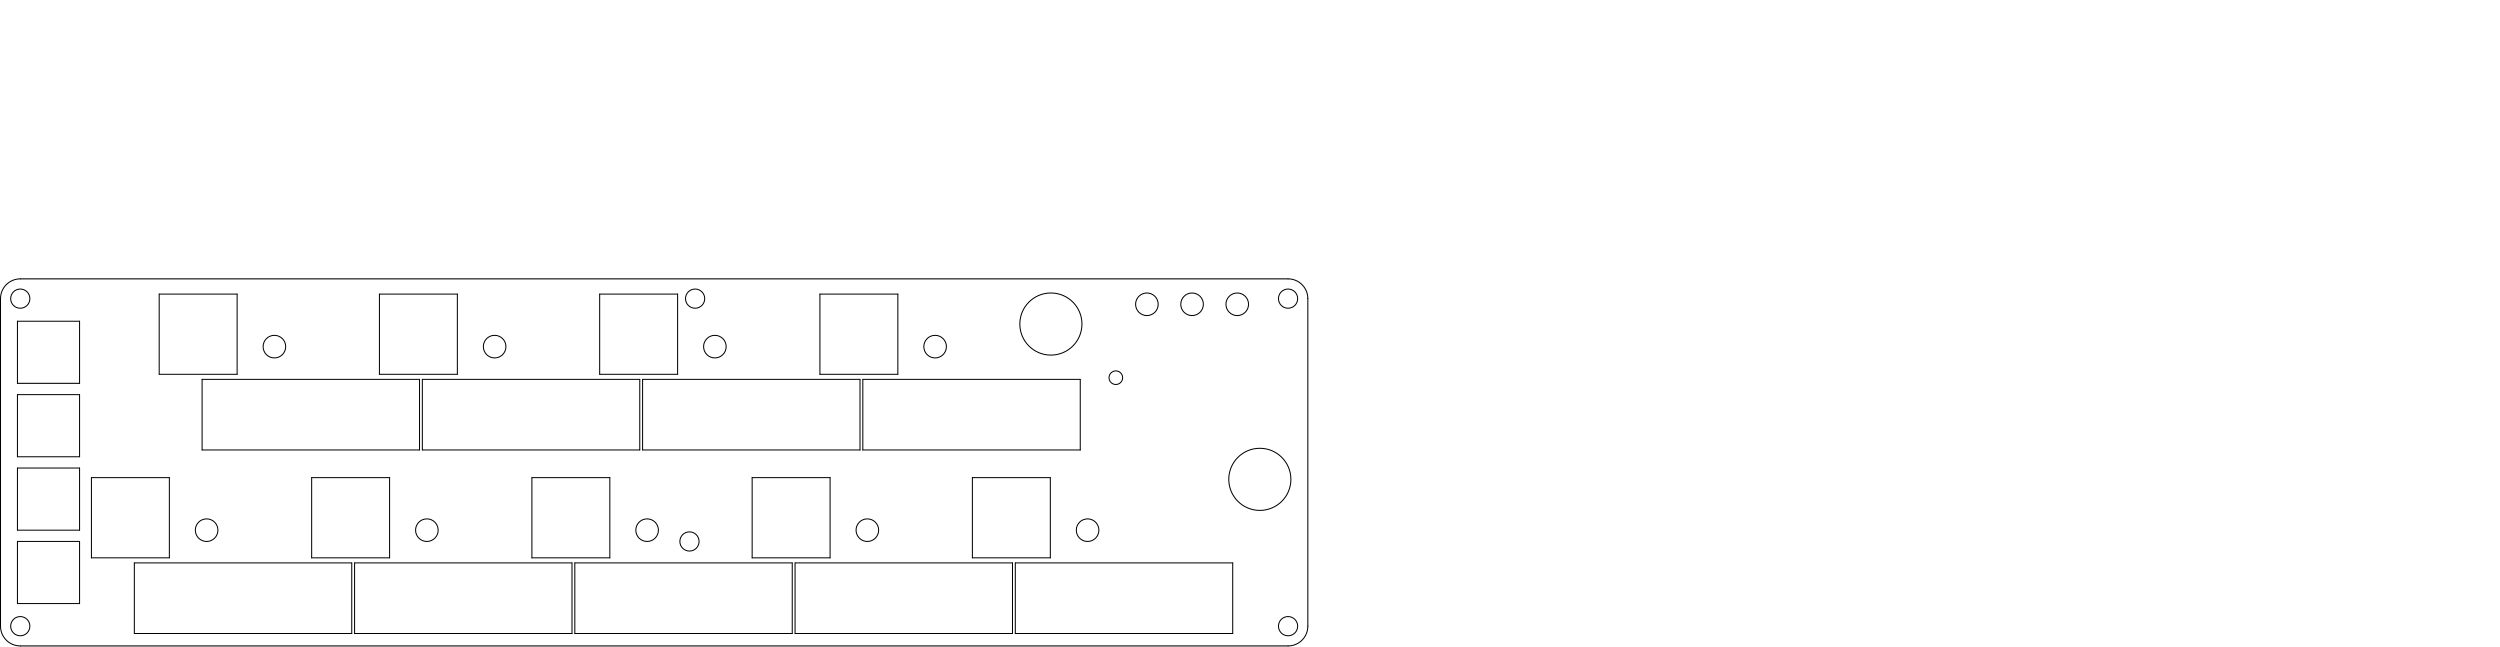
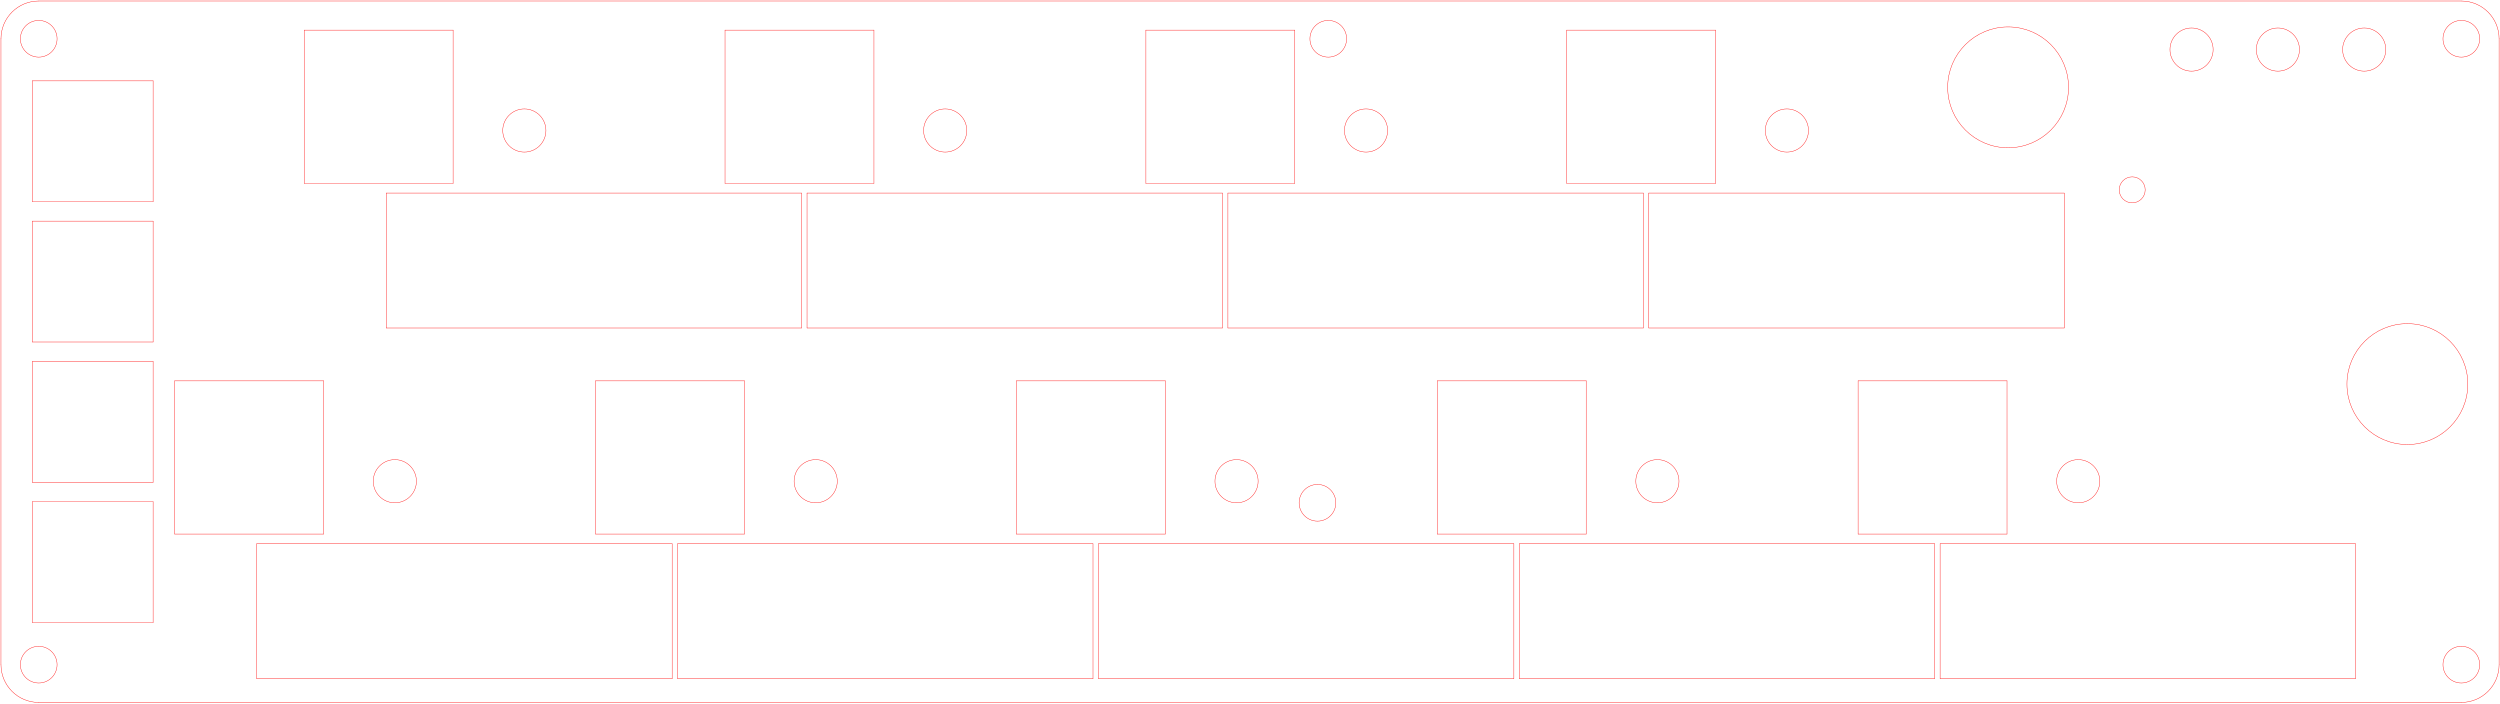
- <svg xmlns="http://www.w3.org/2000/svg" version="1.1" width="44.27cm" height="11.448cm" viewBox="0 0 174290 45070">
-   <g style="fill:#000000; fill-opacity:1;stroke:#000000; stroke-opacity:1; stroke-linecap:round; stroke-linejoin:round;" transform="translate(0 0) scale(1 1)">
- </g>
-   <g style="fill:#000000; fill-opacity:0.0;  stroke:#000000; stroke-width:-0; stroke-opacity:1;  stroke-linecap:round; stroke-linejoin:round;">
- </g>
-   <g style="fill:#000000; fill-opacity:0.0;  stroke:#000000; stroke-width:70.866; stroke-opacity:1;  stroke-linecap:round; stroke-linejoin:round;">
-     <circle cx="48066.9" cy="37748.4" r="669.291" />
-     <circle cx="48460.6" cy="20819.3" r="669.291" />
-     <path d="M1216 32630 L5547 32630 " />
-     <path d="M1216 36961 L5547 36961 " />
-     <path d="M1216 32630 L1216 36961 " />
-     <path d="M5547 32630 L5547 36961 " />
-     <path d="M1216 27512 L5547 27512 " />
-     <path d="M1216 31842 L5547 31842 " />
-     <path d="M1216 27512 L1216 31842 " />
-     <path d="M5547 27512 L5547 31842 " />
-     <path d="M1216 37748 L5547 37748 " />
-     <path d="M1216 42079 L5547 42079 " />
-     <path d="M1216 37748 L1216 42079 " />
-     <path d="M5547 37748 L5547 42079 " />
-     <circle cx="73263.8" cy="22590.9" r="2165.35" />
-     <circle cx="77791.3" cy="26331.1" r="474.078" />
-     <path d="M73224 38890 L67791 38890 " />
-     <path d="M67791 33299 L73224 33299 " />
-     <path d="M73224 33299 L73224 38890 " />
-     <path d="M67791 38890 L67791 33299 " />
-     <path d="M57870 38890 L52437 38890 " />
-     <path d="M52437 33299 L57870 33299 " />
-     <path d="M57870 33299 L57870 38890 " />
-     <path d="M52437 38890 L52437 33299 " />
-     <path d="M42515 38890 L37082 38890 " />
-     <path d="M37082 33299 L42515 33299 " />
-     <path d="M42515 33299 L42515 38890 " />
-     <path d="M37082 38890 L37082 33299 " />
-     <path d="M11807 38890 L6374 38890 " />
-     <path d="M6374 33299 L11807 33299 " />
-     <path d="M11807 33299 L11807 38890 " />
-     <path d="M6374 38890 L6374 33299 " />
-     <path d="M62594 26094 L57161 26094 " />
-     <path d="M57161 20504 L62594 20504 " />
-     <path d="M62594 20504 L62594 26094 " />
-     <path d="M57161 26094 L57161 20504 " />
-     <path d="M47240 26094 L41807 26094 " />
-     <path d="M41807 20504 L47240 20504 " />
-     <path d="M47240 20504 L47240 26094 " />
-     <path d="M41807 26094 L41807 20504 " />
-     <path d="M31885 26094 L26452 26094 " />
-     <path d="M26452 20504 L31885 20504 " />
-     <path d="M31885 20504 L31885 26094 " />
-     <path d="M26452 26094 L26452 20504 " />
-     <path d="M16531 26094 L11098 26094 " />
-     <path d="M11098 20504 L16531 20504 " />
-     <path d="M16531 20504 L16531 26094 " />
-     <path d="M11098 26094 L11098 20504 " />
-     <path d="M60153 31370 L60153 26449 " />
-     <path d="M75311 31370 L60153 31370 " />
-     <path d="M75311 26449 L75311 31370 " />
-     <path d="M60153 26449 L75311 26449 " />
-     <path d="M44799 31370 L44799 26449 " />
-     <path d="M59956 31370 L44799 31370 " />
-     <path d="M59956 26449 L59956 31370 " />
-     <path d="M44799 26449 L59956 26449 " />
-     <path d="M29444 31370 L29444 26449 " />
-     <path d="M44602 31370 L29444 31370 " />
-     <path d="M44602 26449 L44602 31370 " />
-     <path d="M29444 26449 L44602 26449 " />
-     <path d="M14090 31370 L14090 26449 " />
-     <path d="M29248 31370 L14090 31370 " />
-     <path d="M29248 26449 L29248 31370 " />
-     <path d="M14090 26449 L29248 26449 " />
-     <path d="M70783 44165 L70783 39244 " />
-     <path d="M85940 44165 L70783 44165 " />
-     <path d="M85940 39244 L85940 44165 " />
-     <path d="M70783 39244 L85940 39244 " />
-     <path d="M55429 44165 L55429 39244 " />
-     <path d="M70586 44165 L55429 44165 " />
-     <path d="M70586 39244 L70586 44165 " />
-     <path d="M55429 39244 L70586 39244 " />
-     <path d="M40074 44165 L40074 39244 " />
-     <path d="M55232 44165 L40074 44165 " />
-     <path d="M55232 39244 L55232 44165 " />
-     <path d="M40074 39244 L55232 39244 " />
-     <path d="M24720 44165 L24720 39244 " />
-     <path d="M39877 44165 L24720 44165 " />
-     <path d="M39877 39244 L39877 44165 " />
-     <path d="M24720 39244 L39877 39244 " />
-     <path d="M9366 44165 L9366 39244 " />
-     <path d="M24523 44165 L9366 44165 " />
-     <path d="M24523 39244 L24523 44165 " />
-     <path d="M9366 39244 L24523 39244 " />
-     <path d="M27161 38890 L21728 38890 " />
-     <path d="M21728 38890 L21728 33299 " />
-     <path d="M21728 33299 L27161 33299 " />
-     <path d="M27161 33299 L27161 38890 " />
-     <circle cx="87830.7" cy="33417.7" r="2165.35" />
-     <circle cx="86255.9" cy="21213" r="787.402" />
-     <circle cx="83106.3" cy="21213" r="787.402" />
-     <circle cx="79956.7" cy="21213" r="787.402" />
-     <path d="M1216 22394 L1216 26724 " />
-     <path d="M1216 26724 L5547 26724 " />
-     <path d="M5547 22394 L5547 26724 " />
-     <path d="M1216 22394 L5547 22394 " />
-     <path d="M1413.39 19441.3 A1377.95 1377.95 0.0 0 0 35.434 20819.3" />
-     <path d="M91177.2 20819.3 A1377.95 1377.95 0.0 0 0 89799.2 19441.3" />
-     <path d="M89799.2 45031.9 A1377.95 1377.95 0.0 0 0 91177.2 43653.9" />
-     <path d="M35.434 43653.9 A1377.95 1377.95 0.0 0 0 1413.39 45031.9" />
-     <path d="M35 20819 L35 43653 " />
-     <path d="M89799 19441 L1413 19441 " />
-     <path d="M91177 43653 L91177 20819 " />
-     <path d="M1413 45031 L89799 45031 " />
-     <circle cx="1413.39" cy="43653.9" r="669.291" />
-     <circle cx="89799.2" cy="20819.3" r="669.291" />
-     <circle cx="89799.2" cy="43653.9" r="669.291" />
-     <circle cx="1413.39" cy="20819.3" r="669.291" />
-     <circle cx="19129.9" cy="24165.7" r="787.402" />
-     <circle cx="34484.3" cy="24165.7" r="787.402" />
-     <circle cx="49838.6" cy="24165.7" r="787.402" />
-     <circle cx="65192.9" cy="24165.7" r="787.402" />
-     <circle cx="75822.8" cy="36961" r="787.402" />
-     <circle cx="60468.5" cy="36961" r="787.402" />
-     <circle cx="45114.2" cy="36961" r="787.402" />
-     <circle cx="29759.8" cy="36961" r="787.402" />
-     <circle cx="14405.5" cy="36961" r="787.402" />
-     <g>
- </g>
-     <g>
- </g>
-     <g>
- </g>
-     <g>
- </g>
-     <g>
- </g>
-     <g>
- </g>
-     <g>
- </g>
-     <g>
- </g>
-     <g>
- </g>
-     <g>
- </g>
-     <g>
- </g>
-     <g>
- </g>
-     <g>
- </g>
-     <g>
- </g>
-     <g>
- </g>
-     <g>
- </g>
-     <g>
- </g>
-     <g>
- </g>
-     <g>
- </g>
-     <g>
- </g>
-     <g>
- </g>
-     <g>
- </g>
-     <g>
- </g>
-     <g>
- </g>
-     <g>
- </g>
-     <g>
- </g>
-     <g>
- </g>
-     <g>
- </g>
-     <g>
- </g>
-     <g>
- </g>
-     <g>
- </g>
-     <g>
- </g>
-     <g>
- </g>
-     <g>
- </g>
-     <g>
- </g>
-     <g>
- </g>
-     <g>
- </g>
-     <g>
- </g>
-     <g>
- </g>
-     <g>
- </g>
-     <g>
- </g>
-     <g>
- </g>
-     <g>
- </g>
-     <g>
- </g>
-     <g>
- </g>
-     <g>
- </g>
-     <g>
- </g>
-     <g>
- </g>
-     <g>
- </g>
-     <g>
- </g>
-     <g>
- </g>
-     <g>
- </g>
-     <g>
- </g>
-     <g>
- </g>
-     <g>
- </g>
-     <g>
- </g>
-     <g>
- </g>
-     <g>
- </g>
-     <g>
- </g>
-     <g>
- </g>
-     <g>
- </g>
-     <g>
- </g>
-     <g>
- </g>
-     <g>
- </g>
-     <g>
- </g>
-     <g>
- </g>
-     <g>
- </g>
-     <g>
- </g>
-     <g>
- </g>
-     <g>
- </g>
-     <g>
- </g>
-     <g>
- </g>
-     <g>
- </g>
-     <g>
- </g>
-     <g>
- </g>
-     <g>
- </g>
-     <g>
- </g>
-     <g>
- </g>
-     <g>
- </g>
-     <g>
- </g>
-     <g>
- </g>
-     <g>
- </g>
-     <g>
- </g>
-     <g>
- </g>
-     <g>
- </g>
-     <g>
- </g>
-     <g>
- </g>
-     <g>
- </g>
-     <g>
- </g>
-     <g>
- </g>
-     <g>
- </g>
-     <g>
- </g>
-     <g>
- </g>
-     <g>
- </g>
-     <g>
- </g>
-     <g>
- </g>
-     <g>
- </g>
-     <g>
- </g>
-     <g>
- </g>
-     <g>
- </g>
-     <g>
- </g>
-     <g>
- </g>
-     <g>
- </g>
-     <g>
- </g>
-     <g>
- </g>
-     <g>
- </g>
-     <g>
- </g>
-     <g>
- </g>
-     <g>
- </g>
-     <g>
- </g>
-     <g>
- </g>
-     <g>
- </g>
-     <g>
- </g>
-     <g>
- </g>
-     <g>
- </g>
-     <g>
- </g>
-     <g>
- </g>
-     <g>
- </g>
-     <g>
- </g>
-     <g>
- </g>
-     <g>
- </g>
-     <g>
- </g>
-     <g>
- </g>
-     <g>
- </g>
-     <g>
- </g>
-     <g>
- </g>
-     <g>
- </g>
-     <g>
- </g>
-     <g>
- </g>
-     <g>
- </g>
-     <g>
- </g>
-     <g>
- </g>
-     <g>
- </g>
-     <g>
- </g>
-     <g>
- </g>
-     <g>
- </g>
-     <g>
- </g>
-     <g>
- </g>
-     <g>
- </g>
-     <g>
- </g>
-     <g>
- </g>
-     <g>
- </g>
-     <g>
- </g>
-     <g>
- </g>
-     <g>
- </g>
-     <g>
- </g>
-     <g>
- </g>
-     <g>
- </g>
-     <g>
- </g>
-     <g>
- </g>
-     <g>
- </g>
-     <g>
- </g>
-     <g>
- </g>
-     <g>
- </g>
-     <g>
- </g>
-     <g>
- </g>
-     <g>
- </g>
-     <g>
- </g>
-     <g>
- </g>
-     <g>
- </g>
-     <g>
- </g>
-     <g>
- </g>
-     <g>
- </g>
-     <g>
- </g>
-     <g>
- </g>
-     <g>
- </g>
-     <g>
- </g>
-     <g>
- </g>
-     <g>
- </g>
-     <g>
- </g>
-     <g>
- </g>
-     <g>
- </g>
-     <g>
- </g>
-     <g>
- </g>
-     <g>
- </g>
-     <g>
- </g>
-     <g>
- </g>
-     <g>
- </g>
-     <g>
- </g>
-     <g>
- </g>
-     <g>
- </g>
-     <g>
- </g>
-     <g>
- </g>
-     <g>
- </g>
-     <g>
- </g>
-     <g>
- </g>
-     <g>
- </g>
-     <g>
- </g>
-     <g>
- </g>
-     <g>
- </g>
-     <g>
- </g>
-     <g>
- </g>
-     <g>
- </g>
-     <g>
- </g>
-     <g>
- </g>
-     <g>
- </g>
-     <g>
- </g>
-     <g>
- </g>
-     <g>
- </g>
-     <g>
- </g>
-     <g>
- </g>
-     <g>
- </g>
-     <g>
- </g>
-     <g>
- </g>
-     <g>
- </g>
-     <g>
- </g>
-     <g>
- </g>
-     <g>
- </g>
-     <g>
- </g>
-     <g>
- </g>
-     <g>
- </g>
-     <g>
- </g>
-     <g>
- </g>
-     <g>
- </g>
-     <g>
- </g>
-     <g>
- </g>
-     <g>
- </g>
-     <g>
- </g>
-     <g>
- </g>
-     <g>
- </g>
-     <g>
- </g>
-     <g>
- </g>
-     <g>
- </g>
-     <g>
- </g>
-     <g>
- </g>
-     <g>
- </g>
-     <g>
- </g>
-     <g>
- </g>
-     <g>
- </g>
-     <g>
- </g>
-     <g>
- </g>
+ <svg xmlns="http://www.w3.org/2000/svg" id="svg708" viewBox="0 0 91210 25660" height="6.518cm" width="23.167cm" version="1.1">
+   <defs id="defs712" />
+   <g id="g6" transform="translate(0 0) scale(1 1)" style="fill:#000000; fill-opacity:1;stroke:#000000; stroke-opacity:1; stroke-linecap:round; stroke-linejoin:round;" />
+   <g id="g8" style="fill:#000000; fill-opacity:0.0;  stroke:#000000; stroke-width:-0; stroke-opacity:1;  stroke-linecap:round; stroke-linejoin:round;" />
+   <g id="g706" style="fill:#ff0000;fill-opacity:0;stroke:#000000;stroke-width:70.866;stroke-opacity:1;stroke-linecap:round;stroke-linejoin:round">
+     <circle style="fill:none;fill-opacity:0;stroke:#ff0000;stroke-opacity:1;stroke-width:13.889;stroke-miterlimit:4;stroke-dasharray:none" id="circle10" r="669.291" cy="18343.1" cx="48066.9" />
+     <circle style="fill:none;fill-opacity:0;stroke:#ff0000;stroke-opacity:1;stroke-width:13.889;stroke-miterlimit:4;stroke-dasharray:none" id="circle12" r="669.291" cy="1413.95" cx="48460.6" />
+     <path style="fill:none;fill-opacity:0;stroke:#ff0000;stroke-opacity:1;stroke-width:13.889;stroke-miterlimit:4;stroke-dasharray:none" id="path14" d="M1177 13185 L5586 13185 " />
+     <path style="fill:none;fill-opacity:0;stroke:#ff0000;stroke-opacity:1;stroke-width:13.889;stroke-miterlimit:4;stroke-dasharray:none" id="path16" d="M1177 17595 L5586 17595 " />
+     <path style="fill:none;fill-opacity:0;stroke:#ff0000;stroke-opacity:1;stroke-width:13.889;stroke-miterlimit:4;stroke-dasharray:none" id="path18" d="M1177 13185 L1177 17595 " />
+     <path style="fill:none;fill-opacity:0;stroke:#ff0000;stroke-opacity:1;stroke-width:13.889;stroke-miterlimit:4;stroke-dasharray:none" id="path20" d="M5586 13185 L5586 17595 " />
+     <path style="fill:none;fill-opacity:0;stroke:#ff0000;stroke-opacity:1;stroke-width:13.889;stroke-miterlimit:4;stroke-dasharray:none" id="path22" d="M1177 8067 L5586 8067 " />
+     <path style="fill:none;fill-opacity:0;stroke:#ff0000;stroke-opacity:1;stroke-width:13.889;stroke-miterlimit:4;stroke-dasharray:none" id="path24" d="M1177 12476 L5586 12476 " />
+     <path style="fill:none;fill-opacity:0;stroke:#ff0000;stroke-opacity:1;stroke-width:13.889;stroke-miterlimit:4;stroke-dasharray:none" id="path26" d="M1177 8067 L1177 12476 " />
+     <path style="fill:none;fill-opacity:0;stroke:#ff0000;stroke-opacity:1;stroke-width:13.889;stroke-miterlimit:4;stroke-dasharray:none" id="path28" d="M5586 8067 L5586 12476 " />
+     <path style="fill:none;fill-opacity:0;stroke:#ff0000;stroke-opacity:1;stroke-width:13.889;stroke-miterlimit:4;stroke-dasharray:none" id="path30" d="M1177 18303 L5586 18303 " />
+     <path style="fill:none;fill-opacity:0;stroke:#ff0000;stroke-opacity:1;stroke-width:13.889;stroke-miterlimit:4;stroke-dasharray:none" id="path32" d="M1177 22713 L5586 22713 " />
+     <path style="fill:none;fill-opacity:0;stroke:#ff0000;stroke-opacity:1;stroke-width:13.889;stroke-miterlimit:4;stroke-dasharray:none" id="path34" d="M1177 18303 L1177 22713 " />
+     <path style="fill:none;fill-opacity:0;stroke:#ff0000;stroke-opacity:1;stroke-width:13.889;stroke-miterlimit:4;stroke-dasharray:none" id="path36" d="M5586 18303 L5586 22713 " />
+     <circle style="fill:none;fill-opacity:0;stroke:#ff0000;stroke-opacity:1;stroke-width:13.889;stroke-miterlimit:4;stroke-dasharray:none" id="circle38" r="2204.72" cy="3185.6" cx="73263.8" />
+     <circle style="fill:none;fill-opacity:0;stroke:#ff0000;stroke-opacity:1;stroke-width:13.889;stroke-miterlimit:4;stroke-dasharray:none" id="circle40" r="474.078" cy="6925.76" cx="77791.3" />
+     <path style="fill:none;fill-opacity:0;stroke:#ff0000;stroke-opacity:1;stroke-width:13.889;stroke-miterlimit:4;stroke-dasharray:none" id="path42" d="M73224 19484 L67791 19484 " />
+     <path style="fill:none;fill-opacity:0;stroke:#ff0000;stroke-opacity:1;stroke-width:13.889;stroke-miterlimit:4;stroke-dasharray:none" id="path44" d="M67791 13894 L73224 13894 " />
+     <path style="fill:none;fill-opacity:0;stroke:#ff0000;stroke-opacity:1;stroke-width:13.889;stroke-miterlimit:4;stroke-dasharray:none" id="path46" d="M73224 13894 L73224 19484 " />
+     <path style="fill:none;fill-opacity:0;stroke:#ff0000;stroke-opacity:1;stroke-width:13.889;stroke-miterlimit:4;stroke-dasharray:none" id="path48" d="M67791 19484 L67791 13894 " />
+     <path style="fill:none;fill-opacity:0;stroke:#ff0000;stroke-opacity:1;stroke-width:13.889;stroke-miterlimit:4;stroke-dasharray:none" id="path50" d="M57870 19484 L52437 19484 " />
+     <path style="fill:none;fill-opacity:0;stroke:#ff0000;stroke-opacity:1;stroke-width:13.889;stroke-miterlimit:4;stroke-dasharray:none" id="path52" d="M52437 13894 L57870 13894 " />
+     <path style="fill:none;fill-opacity:0;stroke:#ff0000;stroke-opacity:1;stroke-width:13.889;stroke-miterlimit:4;stroke-dasharray:none" id="path54" d="M57870 13894 L57870 19484 " />
+     <path style="fill:none;fill-opacity:0;stroke:#ff0000;stroke-opacity:1;stroke-width:13.889;stroke-miterlimit:4;stroke-dasharray:none" id="path56" d="M52437 19484 L52437 13894 " />
+     <path style="fill:none;fill-opacity:0;stroke:#ff0000;stroke-opacity:1;stroke-width:13.889;stroke-miterlimit:4;stroke-dasharray:none" id="path58" d="M42515 19484 L37082 19484 " />
+     <path style="fill:none;fill-opacity:0;stroke:#ff0000;stroke-opacity:1;stroke-width:13.889;stroke-miterlimit:4;stroke-dasharray:none" id="path60" d="M37082 13894 L42515 13894 " />
+     <path style="fill:none;fill-opacity:0;stroke:#ff0000;stroke-opacity:1;stroke-width:13.889;stroke-miterlimit:4;stroke-dasharray:none" id="path62" d="M42515 13894 L42515 19484 " />
+     <path style="fill:none;fill-opacity:0;stroke:#ff0000;stroke-opacity:1;stroke-width:13.889;stroke-miterlimit:4;stroke-dasharray:none" id="path64" d="M37082 19484 L37082 13894 " />
+     <path style="fill:none;fill-opacity:0;stroke:#ff0000;stroke-opacity:1;stroke-width:13.889;stroke-miterlimit:4;stroke-dasharray:none" id="path66" d="M11807 19484 L6374 19484 " />
+     <path style="fill:none;fill-opacity:0;stroke:#ff0000;stroke-opacity:1;stroke-width:13.889;stroke-miterlimit:4;stroke-dasharray:none" id="path68" d="M6374 13894 L11807 13894 " />
+     <path style="fill:none;fill-opacity:0;stroke:#ff0000;stroke-opacity:1;stroke-width:13.889;stroke-miterlimit:4;stroke-dasharray:none" id="path70" d="M11807 13894 L11807 19484 " />
+     <path style="fill:none;fill-opacity:0;stroke:#ff0000;stroke-opacity:1;stroke-width:13.889;stroke-miterlimit:4;stroke-dasharray:none" id="path72" d="M6374 19484 L6374 13894 " />
+     <path style="fill:none;fill-opacity:0;stroke:#ff0000;stroke-opacity:1;stroke-width:13.889;stroke-miterlimit:4;stroke-dasharray:none" id="path74" d="M62594 6689 L57161 6689 " />
+     <path style="fill:none;fill-opacity:0;stroke:#ff0000;stroke-opacity:1;stroke-width:13.889;stroke-miterlimit:4;stroke-dasharray:none" id="path76" d="M57161 1098 L62594 1098 " />
+     <path style="fill:none;fill-opacity:0;stroke:#ff0000;stroke-opacity:1;stroke-width:13.889;stroke-miterlimit:4;stroke-dasharray:none" id="path78" d="M62594 1098 L62594 6689 " />
+     <path style="fill:none;fill-opacity:0;stroke:#ff0000;stroke-opacity:1;stroke-width:13.889;stroke-miterlimit:4;stroke-dasharray:none" id="path80" d="M57161 6689 L57161 1098 " />
+     <path style="fill:none;fill-opacity:0;stroke:#ff0000;stroke-opacity:1;stroke-width:13.889;stroke-miterlimit:4;stroke-dasharray:none" id="path82" d="M47240 6689 L41807 6689 " />
+     <path style="fill:none;fill-opacity:0;stroke:#ff0000;stroke-opacity:1;stroke-width:13.889;stroke-miterlimit:4;stroke-dasharray:none" id="path84" d="M41807 1098 L47240 1098 " />
+     <path style="fill:none;fill-opacity:0;stroke:#ff0000;stroke-opacity:1;stroke-width:13.889;stroke-miterlimit:4;stroke-dasharray:none" id="path86" d="M47240 1098 L47240 6689 " />
+     <path style="fill:none;fill-opacity:0;stroke:#ff0000;stroke-opacity:1;stroke-width:13.889;stroke-miterlimit:4;stroke-dasharray:none" id="path88" d="M41807 6689 L41807 1098 " />
+     <path style="fill:none;fill-opacity:0;stroke:#ff0000;stroke-opacity:1;stroke-width:13.889;stroke-miterlimit:4;stroke-dasharray:none" id="path90" d="M31885 6689 L26452 6689 " />
+     <path style="fill:none;fill-opacity:0;stroke:#ff0000;stroke-opacity:1;stroke-width:13.889;stroke-miterlimit:4;stroke-dasharray:none" id="path92" d="M26452 1098 L31885 1098 " />
+     <path style="fill:none;fill-opacity:0;stroke:#ff0000;stroke-opacity:1;stroke-width:13.889;stroke-miterlimit:4;stroke-dasharray:none" id="path94" d="M31885 1098 L31885 6689 " />
+     <path style="fill:none;fill-opacity:0;stroke:#ff0000;stroke-opacity:1;stroke-width:13.889;stroke-miterlimit:4;stroke-dasharray:none" id="path96" d="M26452 6689 L26452 1098 " />
+     <path style="fill:none;fill-opacity:0;stroke:#ff0000;stroke-opacity:1;stroke-width:13.889;stroke-miterlimit:4;stroke-dasharray:none" id="path98" d="M16531 6689 L11098 6689 " />
+     <path style="fill:none;fill-opacity:0;stroke:#ff0000;stroke-opacity:1;stroke-width:13.889;stroke-miterlimit:4;stroke-dasharray:none" id="path100" d="M11098 1098 L16531 1098 " />
+     <path style="fill:none;fill-opacity:0;stroke:#ff0000;stroke-opacity:1;stroke-width:13.889;stroke-miterlimit:4;stroke-dasharray:none" id="path102" d="M16531 1098 L16531 6689 " />
+     <path style="fill:none;fill-opacity:0;stroke:#ff0000;stroke-opacity:1;stroke-width:13.889;stroke-miterlimit:4;stroke-dasharray:none" id="path104" d="M11098 6689 L11098 1098 " />
+     <path style="fill:none;fill-opacity:0;stroke:#ff0000;stroke-opacity:1;stroke-width:13.889;stroke-miterlimit:4;stroke-dasharray:none" id="path106" d="M60153 11965 L60153 7043 " />
+     <path style="fill:none;fill-opacity:0;stroke:#ff0000;stroke-opacity:1;stroke-width:13.889;stroke-miterlimit:4;stroke-dasharray:none" id="path108" d="M75311 11965 L60153 11965 " />
+     <path style="fill:none;fill-opacity:0;stroke:#ff0000;stroke-opacity:1;stroke-width:13.889;stroke-miterlimit:4;stroke-dasharray:none" id="path110" d="M75311 7043 L75311 11965 " />
+     <path style="fill:none;fill-opacity:0;stroke:#ff0000;stroke-opacity:1;stroke-width:13.889;stroke-miterlimit:4;stroke-dasharray:none" id="path112" d="M60153 7043 L75311 7043 " />
+     <path style="fill:none;fill-opacity:0;stroke:#ff0000;stroke-opacity:1;stroke-width:13.889;stroke-miterlimit:4;stroke-dasharray:none" id="path114" d="M44799 11965 L44799 7043 " />
+     <path style="fill:none;fill-opacity:0;stroke:#ff0000;stroke-opacity:1;stroke-width:13.889;stroke-miterlimit:4;stroke-dasharray:none" id="path116" d="M59956 11965 L44799 11965 " />
+     <path style="fill:none;fill-opacity:0;stroke:#ff0000;stroke-opacity:1;stroke-width:13.889;stroke-miterlimit:4;stroke-dasharray:none" id="path118" d="M59956 7043 L59956 11965 " />
+     <path style="fill:none;fill-opacity:0;stroke:#ff0000;stroke-opacity:1;stroke-width:13.889;stroke-miterlimit:4;stroke-dasharray:none" id="path120" d="M44799 7043 L59956 7043 " />
+     <path style="fill:none;fill-opacity:0;stroke:#ff0000;stroke-opacity:1;stroke-width:13.889;stroke-miterlimit:4;stroke-dasharray:none" id="path122" d="M29444 11965 L29444 7043 " />
+     <path style="fill:none;fill-opacity:0;stroke:#ff0000;stroke-opacity:1;stroke-width:13.889;stroke-miterlimit:4;stroke-dasharray:none" id="path124" d="M44602 11965 L29444 11965 " />
+     <path style="fill:none;fill-opacity:0;stroke:#ff0000;stroke-opacity:1;stroke-width:13.889;stroke-miterlimit:4;stroke-dasharray:none" id="path126" d="M44602 7043 L44602 11965 " />
+     <path style="fill:none;fill-opacity:0;stroke:#ff0000;stroke-opacity:1;stroke-width:13.889;stroke-miterlimit:4;stroke-dasharray:none" id="path128" d="M29444 7043 L44602 7043 " />
+     <path style="fill:none;fill-opacity:0;stroke:#ff0000;stroke-opacity:1;stroke-width:13.889;stroke-miterlimit:4;stroke-dasharray:none" id="path130" d="M14090 11965 L14090 7043 " />
+     <path style="fill:none;fill-opacity:0;stroke:#ff0000;stroke-opacity:1;stroke-width:13.889;stroke-miterlimit:4;stroke-dasharray:none" id="path132" d="M29248 11965 L14090 11965 " />
+     <path style="fill:none;fill-opacity:0;stroke:#ff0000;stroke-opacity:1;stroke-width:13.889;stroke-miterlimit:4;stroke-dasharray:none" id="path134" d="M29248 7043 L29248 11965 " />
+     <path style="fill:none;fill-opacity:0;stroke:#ff0000;stroke-opacity:1;stroke-width:13.889;stroke-miterlimit:4;stroke-dasharray:none" id="path136" d="M14090 7043 L29248 7043 " />
+     <path style="fill:none;fill-opacity:0;stroke:#ff0000;stroke-opacity:1;stroke-width:13.889;stroke-miterlimit:4;stroke-dasharray:none" id="path138" d="M70783 24760 L70783 19839 " />
+     <path style="fill:none;fill-opacity:0;stroke:#ff0000;stroke-opacity:1;stroke-width:13.889;stroke-miterlimit:4;stroke-dasharray:none" id="path140" d="M85940 24760 L70783 24760 " />
+     <path style="fill:none;fill-opacity:0;stroke:#ff0000;stroke-opacity:1;stroke-width:13.889;stroke-miterlimit:4;stroke-dasharray:none" id="path142" d="M85940 19839 L85940 24760 " />
+     <path style="fill:none;fill-opacity:0;stroke:#ff0000;stroke-opacity:1;stroke-width:13.889;stroke-miterlimit:4;stroke-dasharray:none" id="path144" d="M70783 19839 L85940 19839 " />
+     <path style="fill:none;fill-opacity:0;stroke:#ff0000;stroke-opacity:1;stroke-width:13.889;stroke-miterlimit:4;stroke-dasharray:none" id="path146" d="M55429 24760 L55429 19839 " />
+     <path style="fill:none;fill-opacity:0;stroke:#ff0000;stroke-opacity:1;stroke-width:13.889;stroke-miterlimit:4;stroke-dasharray:none" id="path148" d="M70586 24760 L55429 24760 " />
+     <path style="fill:none;fill-opacity:0;stroke:#ff0000;stroke-opacity:1;stroke-width:13.889;stroke-miterlimit:4;stroke-dasharray:none" id="path150" d="M70586 19839 L70586 24760 " />
+     <path style="fill:none;fill-opacity:0;stroke:#ff0000;stroke-opacity:1;stroke-width:13.889;stroke-miterlimit:4;stroke-dasharray:none" id="path152" d="M55429 19839 L70586 19839 " />
+     <path style="fill:none;fill-opacity:0;stroke:#ff0000;stroke-opacity:1;stroke-width:13.889;stroke-miterlimit:4;stroke-dasharray:none" id="path154" d="M40074 24760 L40074 19839 " />
+     <path style="fill:none;fill-opacity:0;stroke:#ff0000;stroke-opacity:1;stroke-width:13.889;stroke-miterlimit:4;stroke-dasharray:none" id="path156" d="M55232 24760 L40074 24760 " />
+     <path style="fill:none;fill-opacity:0;stroke:#ff0000;stroke-opacity:1;stroke-width:13.889;stroke-miterlimit:4;stroke-dasharray:none" id="path158" d="M55232 19839 L55232 24760 " />
+     <path style="fill:none;fill-opacity:0;stroke:#ff0000;stroke-opacity:1;stroke-width:13.889;stroke-miterlimit:4;stroke-dasharray:none" id="path160" d="M40074 19839 L55232 19839 " />
+     <path style="fill:none;fill-opacity:0;stroke:#ff0000;stroke-opacity:1;stroke-width:13.889;stroke-miterlimit:4;stroke-dasharray:none" id="path162" d="M24720 24760 L24720 19839 " />
+     <path style="fill:none;fill-opacity:0;stroke:#ff0000;stroke-opacity:1;stroke-width:13.889;stroke-miterlimit:4;stroke-dasharray:none" id="path164" d="M39877 24760 L24720 24760 " />
+     <path style="fill:none;fill-opacity:0;stroke:#ff0000;stroke-opacity:1;stroke-width:13.889;stroke-miterlimit:4;stroke-dasharray:none" id="path166" d="M39877 19839 L39877 24760 " />
+     <path style="fill:none;fill-opacity:0;stroke:#ff0000;stroke-opacity:1;stroke-width:13.889;stroke-miterlimit:4;stroke-dasharray:none" id="path168" d="M24720 19839 L39877 19839 " />
+     <path style="fill:none;fill-opacity:0;stroke:#ff0000;stroke-opacity:1;stroke-width:13.889;stroke-miterlimit:4;stroke-dasharray:none" id="path170" d="M9366 24760 L9366 19839 " />
+     <path style="fill:none;fill-opacity:0;stroke:#ff0000;stroke-opacity:1;stroke-width:13.889;stroke-miterlimit:4;stroke-dasharray:none" id="path172" d="M24523 24760 L9366 24760 " />
+     <path style="fill:none;fill-opacity:0;stroke:#ff0000;stroke-opacity:1;stroke-width:13.889;stroke-miterlimit:4;stroke-dasharray:none" id="path174" d="M24523 19839 L24523 24760 " />
+     <path style="fill:none;fill-opacity:0;stroke:#ff0000;stroke-opacity:1;stroke-width:13.889;stroke-miterlimit:4;stroke-dasharray:none" id="path176" d="M9366 19839 L24523 19839 " />
+     <path style="fill:none;fill-opacity:0;stroke:#ff0000;stroke-opacity:1;stroke-width:13.889;stroke-miterlimit:4;stroke-dasharray:none" id="path178" d="M27161 19484 L21728 19484 " />
+     <path style="fill:none;fill-opacity:0;stroke:#ff0000;stroke-opacity:1;stroke-width:13.889;stroke-miterlimit:4;stroke-dasharray:none" id="path180" d="M21728 19484 L21728 13894 " />
+     <path style="fill:none;fill-opacity:0;stroke:#ff0000;stroke-opacity:1;stroke-width:13.889;stroke-miterlimit:4;stroke-dasharray:none" id="path182" d="M21728 13894 L27161 13894 " />
+     <path style="fill:none;fill-opacity:0;stroke:#ff0000;stroke-opacity:1;stroke-width:13.889;stroke-miterlimit:4;stroke-dasharray:none" id="path184" d="M27161 13894 L27161 19484 " />
+     <circle style="fill:none;fill-opacity:0;stroke:#ff0000;stroke-opacity:1;stroke-width:13.889;stroke-miterlimit:4;stroke-dasharray:none" id="circle186" r="2204.72" cy="14012.4" cx="87830.7" />
+     <circle style="fill:none;fill-opacity:0;stroke:#ff0000;stroke-opacity:1;stroke-width:13.889;stroke-miterlimit:4;stroke-dasharray:none" id="circle188" r="787.402" cy="1807.65" cx="86255.9" />
+     <circle style="fill:none;fill-opacity:0;stroke:#ff0000;stroke-opacity:1;stroke-width:13.889;stroke-miterlimit:4;stroke-dasharray:none" id="circle190" r="787.402" cy="1807.65" cx="83106.3" />
+     <circle style="fill:none;fill-opacity:0;stroke:#ff0000;stroke-opacity:1;stroke-width:13.889;stroke-miterlimit:4;stroke-dasharray:none" id="circle192" r="787.402" cy="1807.65" cx="79956.7" />
+     <path style="fill:none;fill-opacity:0;stroke:#ff0000;stroke-opacity:1;stroke-width:13.889;stroke-miterlimit:4;stroke-dasharray:none" id="path194" d="M1177 2949 L1177 7358 " />
+     <path style="fill:none;fill-opacity:0;stroke:#ff0000;stroke-opacity:1;stroke-width:13.889;stroke-miterlimit:4;stroke-dasharray:none" id="path196" d="M1177 7358 L5586 7358 " />
+     <path style="fill:none;fill-opacity:0;stroke:#ff0000;stroke-opacity:1;stroke-width:13.889;stroke-miterlimit:4;stroke-dasharray:none" id="path198" d="M5586 2949 L5586 7358 " />
+     <path style="fill:none;fill-opacity:0;stroke:#ff0000;stroke-opacity:1;stroke-width:13.889;stroke-miterlimit:4;stroke-dasharray:none" id="path200" d="M1177 2949 L5586 2949 " />
+     <path style="fill:none;fill-opacity:0;stroke:#ff0000;stroke-opacity:1;stroke-width:13.889;stroke-miterlimit:4;stroke-dasharray:none" id="path202" d="M1413.39 35.996 A1377.95 1377.95 0.0 0 0 35.434 1413.95" />
+     <path style="fill:none;fill-opacity:0;stroke:#ff0000;stroke-opacity:1;stroke-width:13.889;stroke-miterlimit:4;stroke-dasharray:none" id="path204" d="M91177.2 1413.95 A1377.95 1377.95 0.0 0 0 89799.2 35.996" />
+     <path style="fill:none;fill-opacity:0;stroke:#ff0000;stroke-opacity:1;stroke-width:13.889;stroke-miterlimit:4;stroke-dasharray:none" id="path206" d="M89799.2 25626.5 A1377.95 1377.95 0.0 0 0 91177.2 24248.6" />
+     <path style="fill:none;fill-opacity:0;stroke:#ff0000;stroke-opacity:1;stroke-width:13.889;stroke-miterlimit:4;stroke-dasharray:none" id="path208" d="M35.434 24248.6 A1377.95 1377.95 0.0 0 0 1413.39 25626.5" />
+     <path style="fill:none;fill-opacity:0;stroke:#ff0000;stroke-opacity:1;stroke-width:13.889;stroke-miterlimit:4;stroke-dasharray:none" id="path210" d="M35 1413 L35 24248 " />
+     <path style="fill:none;fill-opacity:0;stroke:#ff0000;stroke-opacity:1;stroke-width:13.889;stroke-miterlimit:4;stroke-dasharray:none" id="path212" d="M89799 35 L1413 35 " />
+     <path style="fill:none;fill-opacity:0;stroke:#ff0000;stroke-opacity:1;stroke-width:13.889;stroke-miterlimit:4;stroke-dasharray:none" id="path214" d="M91177 24248 L91177 1413 " />
+     <path style="fill:none;fill-opacity:0;stroke:#ff0000;stroke-opacity:1;stroke-width:13.889;stroke-miterlimit:4;stroke-dasharray:none" id="path216" d="M1413 25626 L89799 25626 " />
+     <circle style="fill:none;fill-opacity:0;stroke:#ff0000;stroke-opacity:1;stroke-width:13.889;stroke-miterlimit:4;stroke-dasharray:none" id="circle218" r="669.291" cy="24248.6" cx="1413.39" />
+     <circle style="fill:none;fill-opacity:0;stroke:#ff0000;stroke-opacity:1;stroke-width:13.889;stroke-miterlimit:4;stroke-dasharray:none" id="circle220" r="669.291" cy="1413.95" cx="89799.2" />
+     <circle style="fill:none;fill-opacity:0;stroke:#ff0000;stroke-opacity:1;stroke-width:13.889;stroke-miterlimit:4;stroke-dasharray:none" id="circle222" r="669.291" cy="24248.6" cx="89799.2" />
+     <circle style="fill:none;fill-opacity:0;stroke:#ff0000;stroke-opacity:1;stroke-width:13.889;stroke-miterlimit:4;stroke-dasharray:none" id="circle224" r="669.291" cy="1413.95" cx="1413.39" />
+     <circle style="fill:none;fill-opacity:0;stroke:#ff0000;stroke-opacity:1;stroke-width:13.889;stroke-miterlimit:4;stroke-dasharray:none" id="circle226" r="787.402" cy="4760.41" cx="19129.9" />
+     <circle style="fill:none;fill-opacity:0;stroke:#ff0000;stroke-opacity:1;stroke-width:13.889;stroke-miterlimit:4;stroke-dasharray:none" id="circle228" r="787.402" cy="4760.41" cx="34484.3" />
+     <circle style="fill:none;fill-opacity:0;stroke:#ff0000;stroke-opacity:1;stroke-width:13.889;stroke-miterlimit:4;stroke-dasharray:none" id="circle230" r="787.402" cy="4760.41" cx="49838.6" />
+     <circle style="fill:none;fill-opacity:0;stroke:#ff0000;stroke-opacity:1;stroke-width:13.889;stroke-miterlimit:4;stroke-dasharray:none" id="circle232" r="787.402" cy="4760.41" cx="65192.9" />
+     <circle style="fill:none;fill-opacity:0;stroke:#ff0000;stroke-opacity:1;stroke-width:13.889;stroke-miterlimit:4;stroke-dasharray:none" id="circle234" r="787.402" cy="17555.7" cx="75822.8" />
+     <circle style="fill:none;fill-opacity:0;stroke:#ff0000;stroke-opacity:1;stroke-width:13.889;stroke-miterlimit:4;stroke-dasharray:none" id="circle236" r="787.402" cy="17555.7" cx="60468.5" />
+     <circle style="fill:none;fill-opacity:0;stroke:#ff0000;stroke-opacity:1;stroke-width:13.889;stroke-miterlimit:4;stroke-dasharray:none" id="circle238" r="787.402" cy="17555.7" cx="45114.2" />
+     <circle style="fill:none;fill-opacity:0;stroke:#ff0000;stroke-opacity:1;stroke-width:13.889;stroke-miterlimit:4;stroke-dasharray:none" id="circle240" r="787.402" cy="17555.7" cx="29759.8" />
+     <circle style="fill:none;fill-opacity:0;stroke:#ff0000;stroke-opacity:1;stroke-width:13.889;stroke-miterlimit:4;stroke-dasharray:none" id="circle242" r="787.402" cy="17555.7" cx="14405.5" />
+     <g style="fill:#ff0000;fill-opacity:0" id="g244" />
+     <g style="fill:#ff0000;fill-opacity:0" id="g246" />
+     <g style="fill:#ff0000;fill-opacity:0" id="g248" />
+     <g style="fill:#ff0000;fill-opacity:0" id="g250" />
+     <g style="fill:#ff0000;fill-opacity:0" id="g252" />
+     <g style="fill:#ff0000;fill-opacity:0" id="g254" />
+     <g style="fill:#ff0000;fill-opacity:0" id="g256" />
+     <g style="fill:#ff0000;fill-opacity:0" id="g258" />
+     <g style="fill:#ff0000;fill-opacity:0" id="g260" />
+     <g style="fill:#ff0000;fill-opacity:0" id="g262" />
+     <g style="fill:#ff0000;fill-opacity:0" id="g264" />
+     <g style="fill:#ff0000;fill-opacity:0" id="g266" />
+     <g style="fill:#ff0000;fill-opacity:0" id="g268" />
+     <g style="fill:#ff0000;fill-opacity:0" id="g270" />
+     <g style="fill:#ff0000;fill-opacity:0" id="g272" />
+     <g style="fill:#ff0000;fill-opacity:0" id="g274" />
+     <g style="fill:#ff0000;fill-opacity:0" id="g276" />
+     <g style="fill:#ff0000;fill-opacity:0" id="g278" />
+     <g style="fill:#ff0000;fill-opacity:0" id="g280" />
+     <g style="fill:#ff0000;fill-opacity:0" id="g282" />
+     <g style="fill:#ff0000;fill-opacity:0" id="g284" />
+     <g style="fill:#ff0000;fill-opacity:0" id="g286" />
+     <g style="fill:#ff0000;fill-opacity:0" id="g288" />
+     <g style="fill:#ff0000;fill-opacity:0" id="g290" />
+     <g style="fill:#ff0000;fill-opacity:0" id="g292" />
+     <g style="fill:#ff0000;fill-opacity:0" id="g294" />
+     <g style="fill:#ff0000;fill-opacity:0" id="g296" />
+     <g style="fill:#ff0000;fill-opacity:0" id="g298" />
+     <g style="fill:#ff0000;fill-opacity:0" id="g300" />
+     <g style="fill:#ff0000;fill-opacity:0" id="g302" />
+     <g style="fill:#ff0000;fill-opacity:0" id="g304" />
+     <g style="fill:#ff0000;fill-opacity:0" id="g306" />
+     <g style="fill:#ff0000;fill-opacity:0" id="g308" />
+     <g style="fill:#ff0000;fill-opacity:0" id="g310" />
+     <g style="fill:#ff0000;fill-opacity:0" id="g312" />
+     <g style="fill:#ff0000;fill-opacity:0" id="g314" />
+     <g style="fill:#ff0000;fill-opacity:0" id="g316" />
+     <g style="fill:#ff0000;fill-opacity:0" id="g318" />
+     <g style="fill:#ff0000;fill-opacity:0" id="g320" />
+     <g style="fill:#ff0000;fill-opacity:0" id="g322" />
+     <g style="fill:#ff0000;fill-opacity:0" id="g324" />
+     <g style="fill:#ff0000;fill-opacity:0" id="g326" />
+     <g style="fill:#ff0000;fill-opacity:0" id="g328" />
+     <g style="fill:#ff0000;fill-opacity:0" id="g330" />
+     <g style="fill:#ff0000;fill-opacity:0" id="g332" />
+     <g style="fill:#ff0000;fill-opacity:0" id="g334" />
+     <g style="fill:#ff0000;fill-opacity:0" id="g336" />
+     <g style="fill:#ff0000;fill-opacity:0" id="g338" />
+     <g style="fill:#ff0000;fill-opacity:0" id="g340" />
+     <g style="fill:#ff0000;fill-opacity:0" id="g342" />
+     <g style="fill:#ff0000;fill-opacity:0" id="g344" />
+     <g style="fill:#ff0000;fill-opacity:0" id="g346" />
+     <g style="fill:#ff0000;fill-opacity:0" id="g348" />
+     <g style="fill:#ff0000;fill-opacity:0" id="g350" />
+     <g style="fill:#ff0000;fill-opacity:0" id="g352" />
+     <g style="fill:#ff0000;fill-opacity:0" id="g354" />
+     <g style="fill:#ff0000;fill-opacity:0" id="g356" />
+     <g style="fill:#ff0000;fill-opacity:0" id="g358" />
+     <g style="fill:#ff0000;fill-opacity:0" id="g360" />
+     <g style="fill:#ff0000;fill-opacity:0" id="g362" />
+     <g style="fill:#ff0000;fill-opacity:0" id="g364" />
+     <g style="fill:#ff0000;fill-opacity:0" id="g366" />
+     <g style="fill:#ff0000;fill-opacity:0" id="g368" />
+     <g style="fill:#ff0000;fill-opacity:0" id="g370" />
+     <g style="fill:#ff0000;fill-opacity:0" id="g372" />
+     <g style="fill:#ff0000;fill-opacity:0" id="g374" />
+     <g style="fill:#ff0000;fill-opacity:0" id="g376" />
+     <g style="fill:#ff0000;fill-opacity:0" id="g378" />
+     <g style="fill:#ff0000;fill-opacity:0" id="g380" />
+     <g style="fill:#ff0000;fill-opacity:0" id="g382" />
+     <g style="fill:#ff0000;fill-opacity:0" id="g384" />
+     <g style="fill:#ff0000;fill-opacity:0" id="g386" />
+     <g style="fill:#ff0000;fill-opacity:0" id="g388" />
+     <g style="fill:#ff0000;fill-opacity:0" id="g390" />
+     <g style="fill:#ff0000;fill-opacity:0" id="g392" />
+     <g style="fill:#ff0000;fill-opacity:0" id="g394" />
+     <g style="fill:#ff0000;fill-opacity:0" id="g396" />
+     <g style="fill:#ff0000;fill-opacity:0" id="g398" />
+     <g style="fill:#ff0000;fill-opacity:0" id="g400" />
+     <g style="fill:#ff0000;fill-opacity:0" id="g402" />
+     <g style="fill:#ff0000;fill-opacity:0" id="g404" />
+     <g style="fill:#ff0000;fill-opacity:0" id="g406" />
+     <g style="fill:#ff0000;fill-opacity:0" id="g408" />
+     <g style="fill:#ff0000;fill-opacity:0" id="g410" />
+     <g style="fill:#ff0000;fill-opacity:0" id="g412" />
+     <g style="fill:#ff0000;fill-opacity:0" id="g414" />
+     <g style="fill:#ff0000;fill-opacity:0" id="g416" />
+     <g style="fill:#ff0000;fill-opacity:0" id="g418" />
+     <g style="fill:#ff0000;fill-opacity:0" id="g420" />
+     <g style="fill:#ff0000;fill-opacity:0" id="g422" />
+     <g style="fill:#ff0000;fill-opacity:0" id="g424" />
+     <g style="fill:#ff0000;fill-opacity:0" id="g426" />
+     <g style="fill:#ff0000;fill-opacity:0" id="g428" />
+     <g style="fill:#ff0000;fill-opacity:0" id="g430" />
+     <g style="fill:#ff0000;fill-opacity:0" id="g432" />
+     <g style="fill:#ff0000;fill-opacity:0" id="g434" />
+     <g style="fill:#ff0000;fill-opacity:0" id="g436" />
+     <g style="fill:#ff0000;fill-opacity:0" id="g438" />
+     <g style="fill:#ff0000;fill-opacity:0" id="g440" />
+     <g style="fill:#ff0000;fill-opacity:0" id="g442" />
+     <g style="fill:#ff0000;fill-opacity:0" id="g444" />
+     <g style="fill:#ff0000;fill-opacity:0" id="g446" />
+     <g style="fill:#ff0000;fill-opacity:0" id="g448" />
+     <g style="fill:#ff0000;fill-opacity:0" id="g450" />
+     <g style="fill:#ff0000;fill-opacity:0" id="g452" />
+     <g style="fill:#ff0000;fill-opacity:0" id="g454" />
+     <g style="fill:#ff0000;fill-opacity:0" id="g456" />
+     <g style="fill:#ff0000;fill-opacity:0" id="g458" />
+     <g style="fill:#ff0000;fill-opacity:0" id="g460" />
+     <g style="fill:#ff0000;fill-opacity:0" id="g462" />
+     <g style="fill:#ff0000;fill-opacity:0" id="g464" />
+     <g style="fill:#ff0000;fill-opacity:0" id="g466" />
+     <g style="fill:#ff0000;fill-opacity:0" id="g468" />
+     <g style="fill:#ff0000;fill-opacity:0" id="g470" />
+     <g style="fill:#ff0000;fill-opacity:0" id="g472" />
+     <g style="fill:#ff0000;fill-opacity:0" id="g474" />
+     <g style="fill:#ff0000;fill-opacity:0" id="g476" />
+     <g style="fill:#ff0000;fill-opacity:0" id="g478" />
+     <g style="fill:#ff0000;fill-opacity:0" id="g480" />
+     <g style="fill:#ff0000;fill-opacity:0" id="g482" />
+     <g style="fill:#ff0000;fill-opacity:0" id="g484" />
+     <g style="fill:#ff0000;fill-opacity:0" id="g486" />
+     <g style="fill:#ff0000;fill-opacity:0" id="g488" />
+     <g style="fill:#ff0000;fill-opacity:0" id="g490" />
+     <g style="fill:#ff0000;fill-opacity:0" id="g492" />
+     <g style="fill:#ff0000;fill-opacity:0" id="g494" />
+     <g style="fill:#ff0000;fill-opacity:0" id="g496" />
+     <g style="fill:#ff0000;fill-opacity:0" id="g498" />
+     <g style="fill:#ff0000;fill-opacity:0" id="g500" />
+     <g style="fill:#ff0000;fill-opacity:0" id="g502" />
+     <g style="fill:#ff0000;fill-opacity:0" id="g504" />
+     <g style="fill:#ff0000;fill-opacity:0" id="g506" />
+     <g style="fill:#ff0000;fill-opacity:0" id="g508" />
+     <g style="fill:#ff0000;fill-opacity:0" id="g510" />
+     <g style="fill:#ff0000;fill-opacity:0" id="g512" />
+     <g style="fill:#ff0000;fill-opacity:0" id="g514" />
+     <g style="fill:#ff0000;fill-opacity:0" id="g516" />
+     <g style="fill:#ff0000;fill-opacity:0" id="g518" />
+     <g style="fill:#ff0000;fill-opacity:0" id="g520" />
+     <g style="fill:#ff0000;fill-opacity:0" id="g522" />
+     <g style="fill:#ff0000;fill-opacity:0" id="g524" />
+     <g style="fill:#ff0000;fill-opacity:0" id="g526" />
+     <g style="fill:#ff0000;fill-opacity:0" id="g528" />
+     <g style="fill:#ff0000;fill-opacity:0" id="g530" />
+     <g style="fill:#ff0000;fill-opacity:0" id="g532" />
+     <g style="fill:#ff0000;fill-opacity:0" id="g534" />
+     <g style="fill:#ff0000;fill-opacity:0" id="g536" />
+     <g style="fill:#ff0000;fill-opacity:0" id="g538" />
+     <g style="fill:#ff0000;fill-opacity:0" id="g540" />
+     <g style="fill:#ff0000;fill-opacity:0" id="g542" />
+     <g style="fill:#ff0000;fill-opacity:0" id="g544" />
+     <g style="fill:#ff0000;fill-opacity:0" id="g546" />
+     <g style="fill:#ff0000;fill-opacity:0" id="g548" />
+     <g style="fill:#ff0000;fill-opacity:0" id="g550" />
+     <g style="fill:#ff0000;fill-opacity:0" id="g552" />
+     <g style="fill:#ff0000;fill-opacity:0" id="g554" />
+     <g style="fill:#ff0000;fill-opacity:0" id="g556" />
+     <g style="fill:#ff0000;fill-opacity:0" id="g558" />
+     <g style="fill:#ff0000;fill-opacity:0" id="g560" />
+     <g style="fill:#ff0000;fill-opacity:0" id="g562" />
+     <g style="fill:#ff0000;fill-opacity:0" id="g564" />
+     <g style="fill:#ff0000;fill-opacity:0" id="g566" />
+     <g style="fill:#ff0000;fill-opacity:0" id="g568" />
+     <g style="fill:#ff0000;fill-opacity:0" id="g570" />
+     <g style="fill:#ff0000;fill-opacity:0" id="g572" />
+     <g style="fill:#ff0000;fill-opacity:0" id="g574" />
+     <g style="fill:#ff0000;fill-opacity:0" id="g576" />
+     <g style="fill:#ff0000;fill-opacity:0" id="g578" />
+     <g style="fill:#ff0000;fill-opacity:0" id="g580" />
+     <g style="fill:#ff0000;fill-opacity:0" id="g582" />
+     <g style="fill:#ff0000;fill-opacity:0" id="g584" />
+     <g style="fill:#ff0000;fill-opacity:0" id="g586" />
+     <g style="fill:#ff0000;fill-opacity:0" id="g588" />
+     <g style="fill:#ff0000;fill-opacity:0" id="g590" />
+     <g style="fill:#ff0000;fill-opacity:0" id="g592" />
+     <g style="fill:#ff0000;fill-opacity:0" id="g594" />
+     <g style="fill:#ff0000;fill-opacity:0" id="g596" />
+     <g style="fill:#ff0000;fill-opacity:0" id="g598" />
+     <g style="fill:#ff0000;fill-opacity:0" id="g600" />
+     <g style="fill:#ff0000;fill-opacity:0" id="g602" />
+     <g style="fill:#ff0000;fill-opacity:0" id="g604" />
+     <g style="fill:#ff0000;fill-opacity:0" id="g606" />
+     <g style="fill:#ff0000;fill-opacity:0" id="g608" />
+     <g style="fill:#ff0000;fill-opacity:0" id="g610" />
+     <g style="fill:#ff0000;fill-opacity:0" id="g612" />
+     <g style="fill:#ff0000;fill-opacity:0" id="g614" />
+     <g style="fill:#ff0000;fill-opacity:0" id="g616" />
+     <g style="fill:#ff0000;fill-opacity:0" id="g618" />
+     <g style="fill:#ff0000;fill-opacity:0" id="g620" />
+     <g style="fill:#ff0000;fill-opacity:0" id="g622" />
+     <g style="fill:#ff0000;fill-opacity:0" id="g624" />
+     <g style="fill:#ff0000;fill-opacity:0" id="g626" />
+     <g style="fill:#ff0000;fill-opacity:0" id="g628" />
+     <g style="fill:#ff0000;fill-opacity:0" id="g630" />
+     <g style="fill:#ff0000;fill-opacity:0" id="g632" />
+     <g style="fill:#ff0000;fill-opacity:0" id="g634" />
+     <g style="fill:#ff0000;fill-opacity:0" id="g636" />
+     <g style="fill:#ff0000;fill-opacity:0" id="g638" />
+     <g style="fill:#ff0000;fill-opacity:0" id="g640" />
+     <g style="fill:#ff0000;fill-opacity:0" id="g642" />
+     <g style="fill:#ff0000;fill-opacity:0" id="g644" />
+     <g style="fill:#ff0000;fill-opacity:0" id="g646" />
+     <g style="fill:#ff0000;fill-opacity:0" id="g648" />
+     <g style="fill:#ff0000;fill-opacity:0" id="g650" />
+     <g style="fill:#ff0000;fill-opacity:0" id="g652" />
+     <g style="fill:#ff0000;fill-opacity:0" id="g654" />
+     <g style="fill:#ff0000;fill-opacity:0" id="g656" />
+     <g style="fill:#ff0000;fill-opacity:0" id="g658" />
+     <g style="fill:#ff0000;fill-opacity:0" id="g660" />
+     <g style="fill:#ff0000;fill-opacity:0" id="g662" />
+     <g style="fill:#ff0000;fill-opacity:0" id="g664" />
+     <g style="fill:#ff0000;fill-opacity:0" id="g666" />
+     <g style="fill:#ff0000;fill-opacity:0" id="g668" />
+     <g style="fill:#ff0000;fill-opacity:0" id="g670" />
+     <g style="fill:#ff0000;fill-opacity:0" id="g672" />
+     <g style="fill:#ff0000;fill-opacity:0" id="g674" />
+     <g style="fill:#ff0000;fill-opacity:0" id="g676" />
+     <g style="fill:#ff0000;fill-opacity:0" id="g678" />
+     <g style="fill:#ff0000;fill-opacity:0" id="g680" />
+     <g style="fill:#ff0000;fill-opacity:0" id="g682" />
+     <g style="fill:#ff0000;fill-opacity:0" id="g684" />
+     <g style="fill:#ff0000;fill-opacity:0" id="g686" />
+     <g style="fill:#ff0000;fill-opacity:0" id="g688" />
+     <g style="fill:#ff0000;fill-opacity:0" id="g690" />
+     <g style="fill:#ff0000;fill-opacity:0" id="g692" />
+     <g style="fill:#ff0000;fill-opacity:0" id="g694" />
+     <g style="fill:#ff0000;fill-opacity:0" id="g696" />
+     <g style="fill:#ff0000;fill-opacity:0" id="g698" />
+     <g style="fill:#ff0000;fill-opacity:0" id="g700" />
+     <g style="fill:#ff0000;fill-opacity:0" id="g702" />
+     <g style="fill:#ff0000;fill-opacity:0" id="g704" />
  </g>
</svg>
